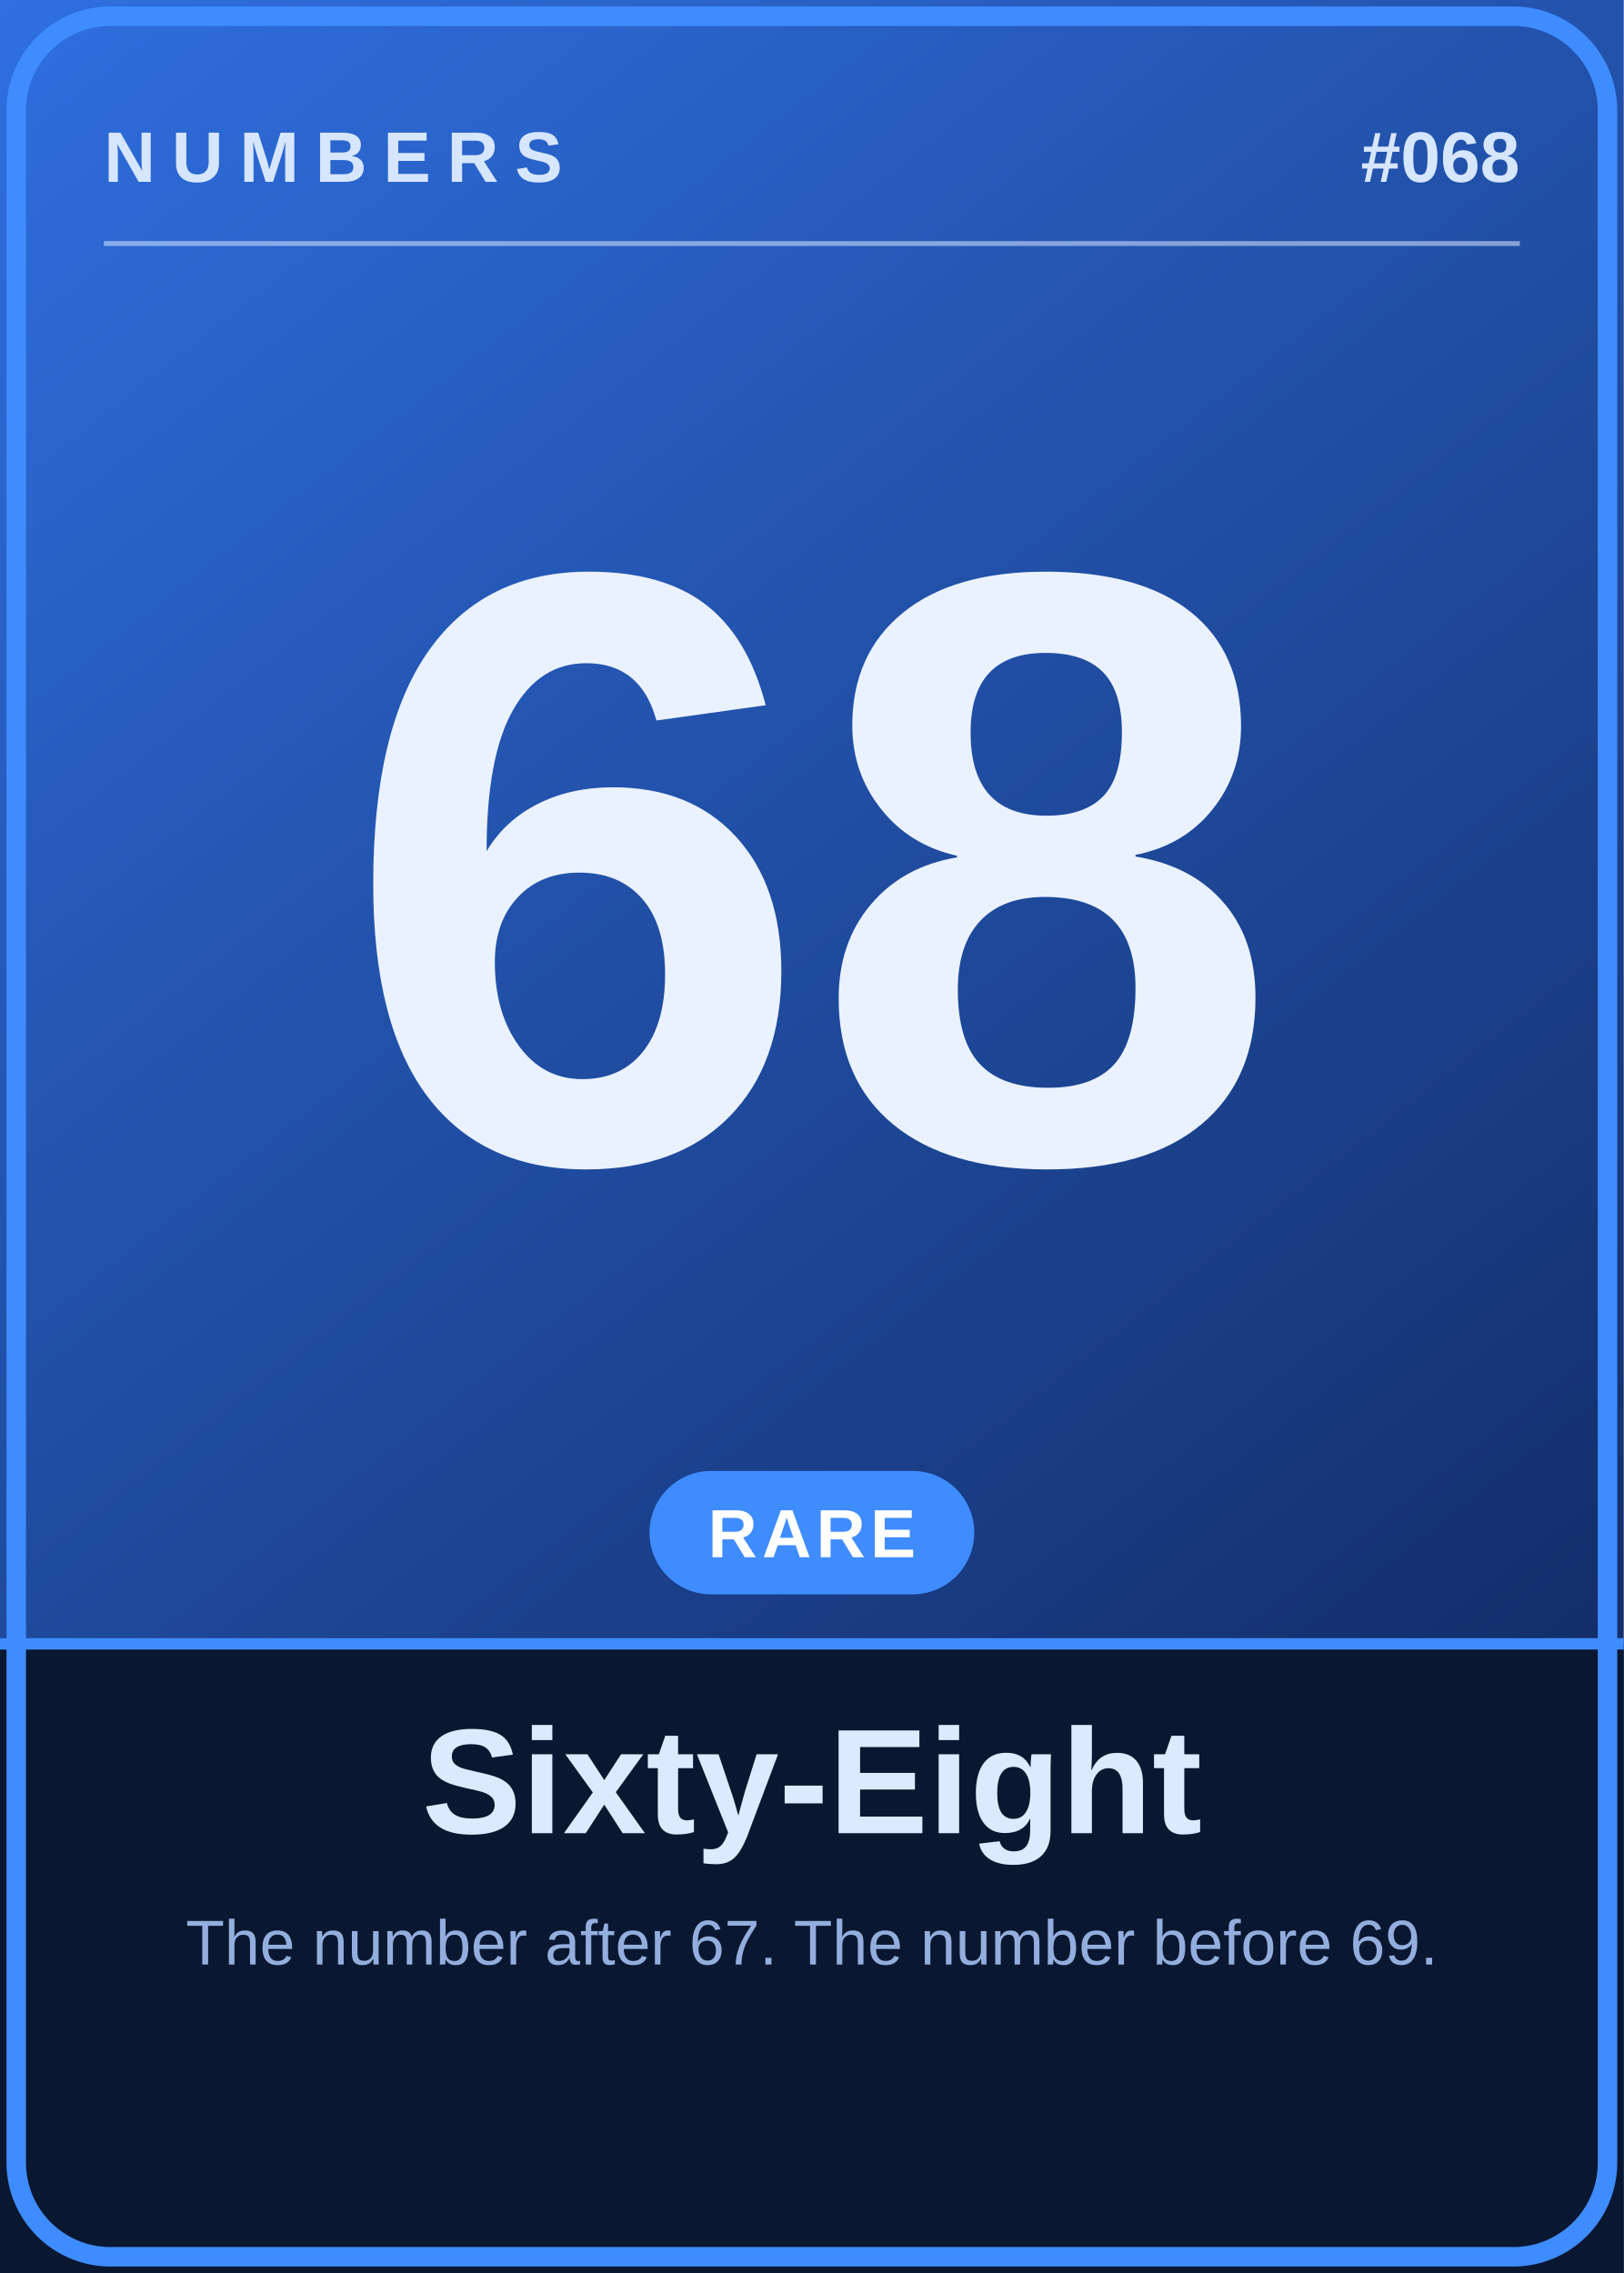
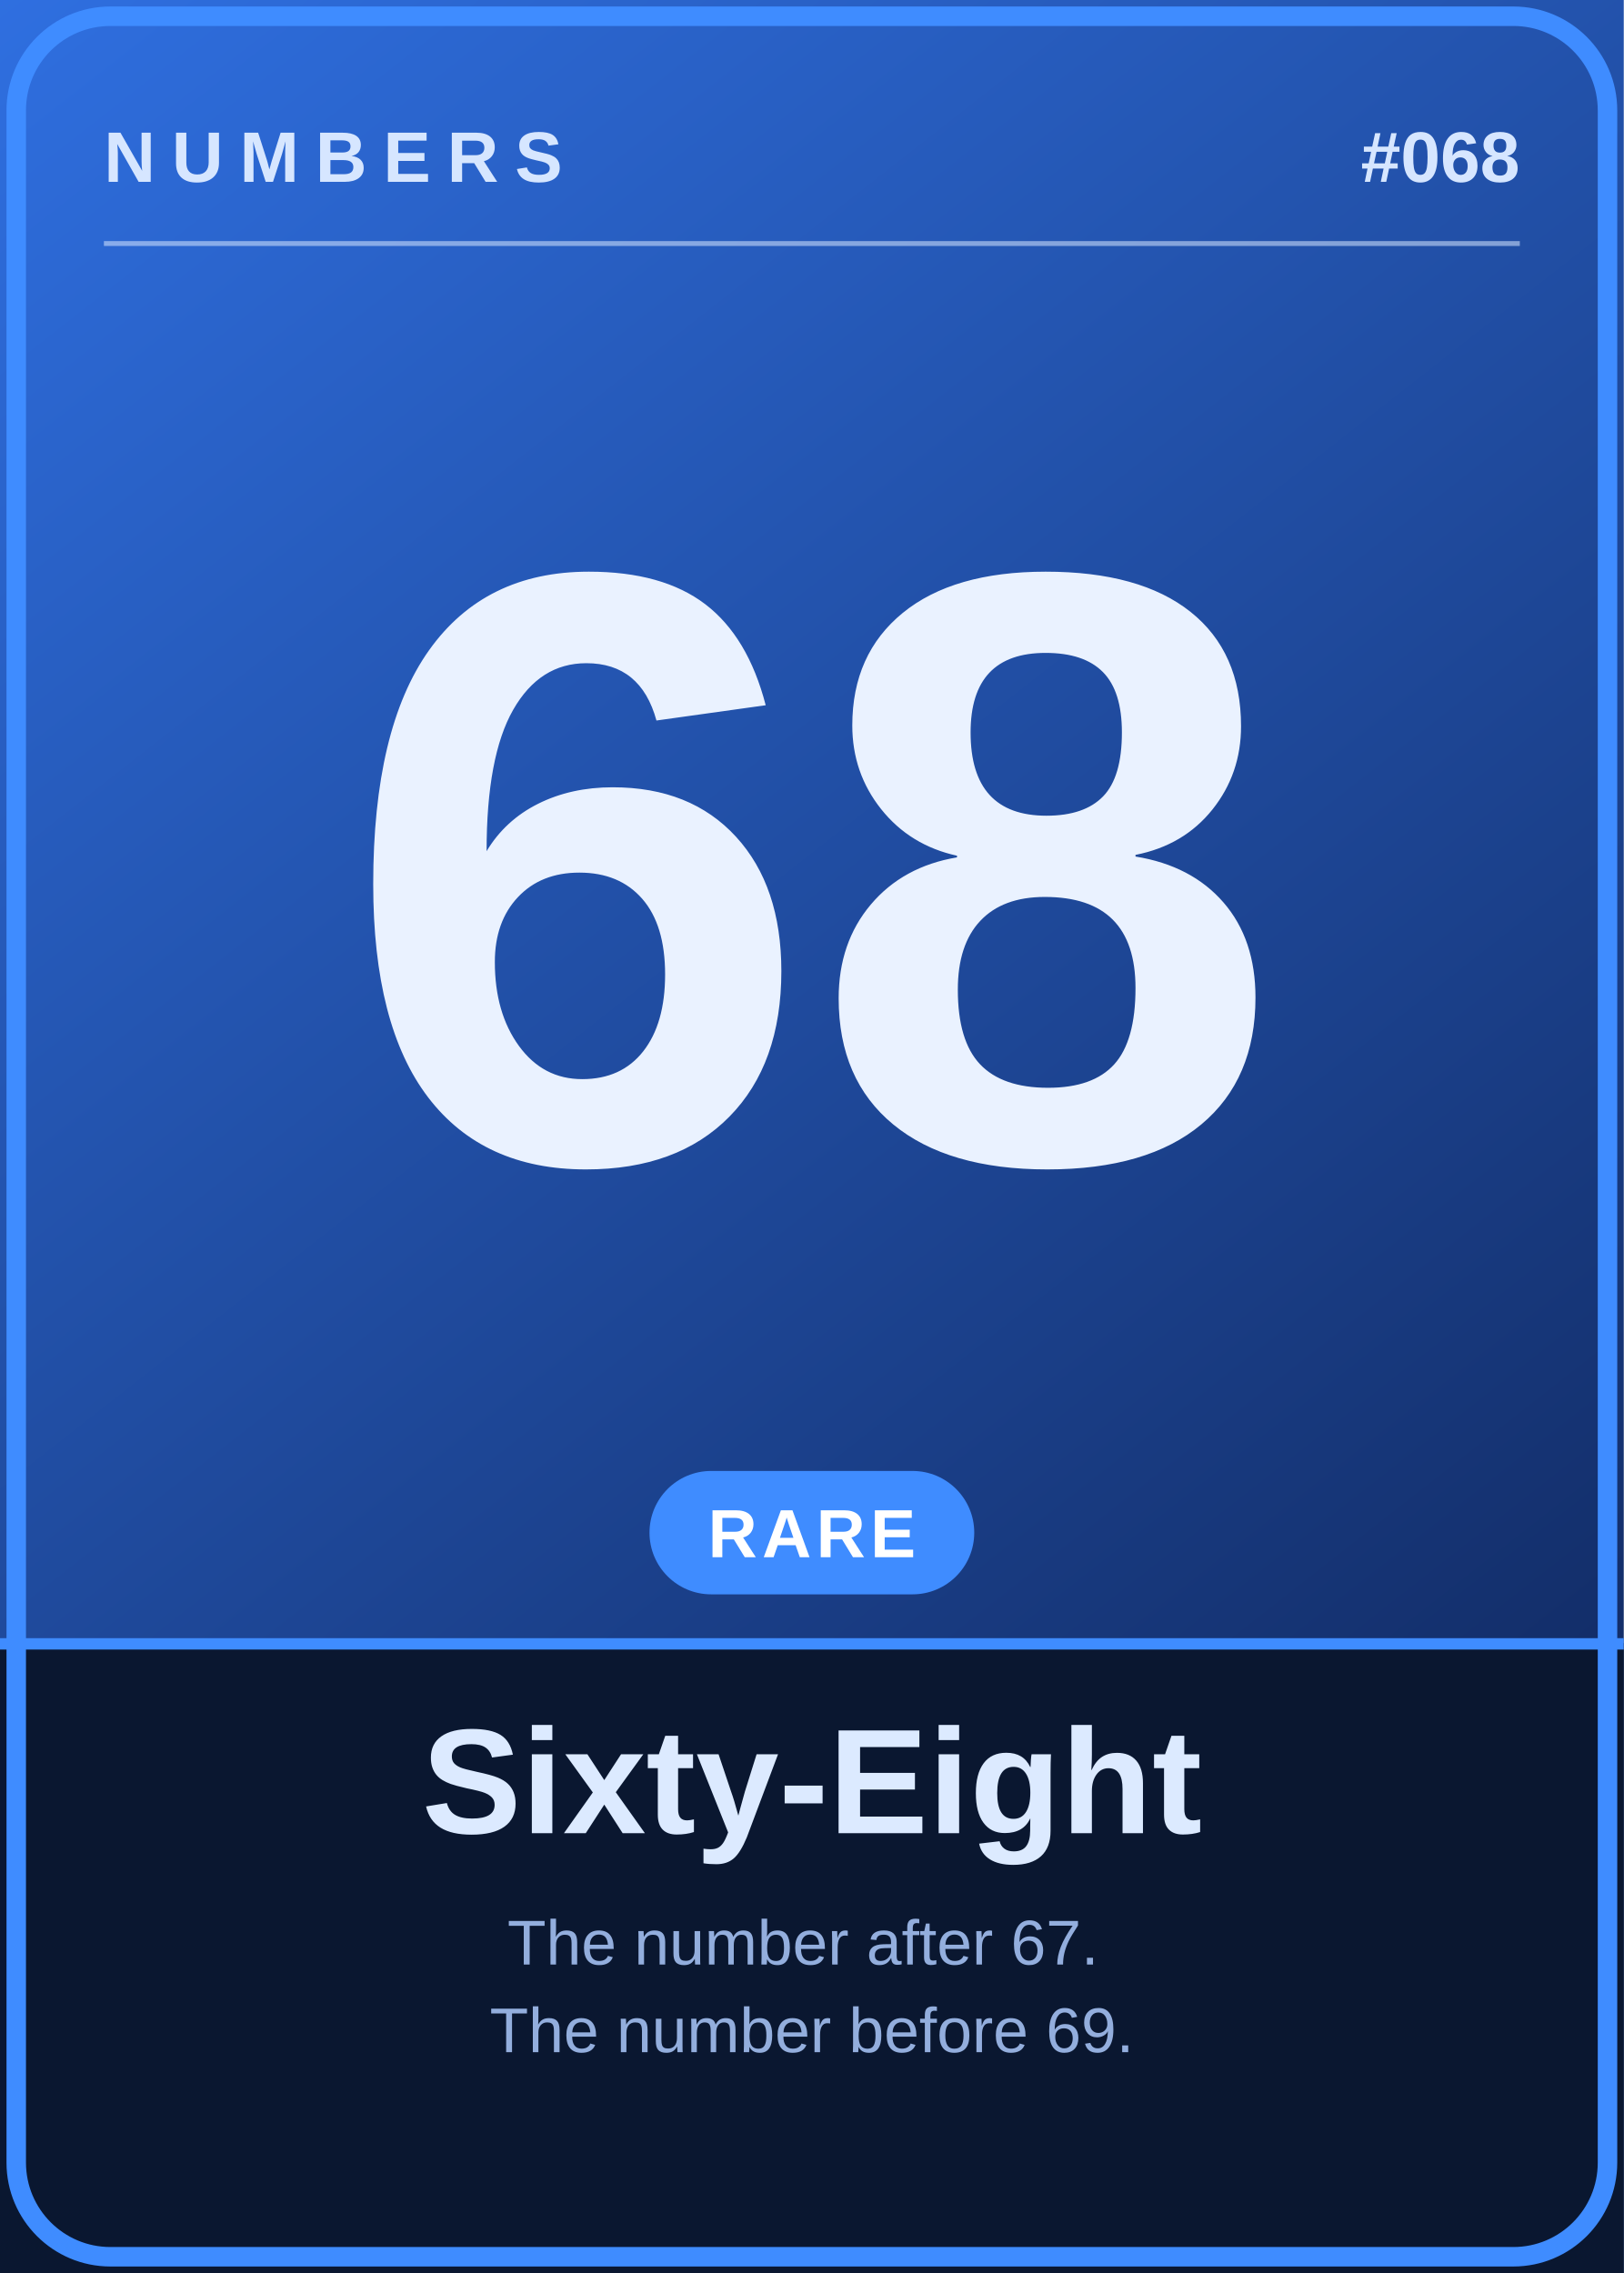
<svg xmlns="http://www.w3.org/2000/svg" viewBox="0 0 1000 1400">
  <defs>
    <linearGradient id="bg" x1="0" y1="0" x2="0.55" y2="1">
      <stop offset="0" stop-color="#2f6fe0" />
      <stop offset="1" stop-color="#122c66" />
    </linearGradient>
  </defs>
  <rect width="1000" height="1400" fill="url(#bg)" />
  <rect y="1012" width="1000" height="388" fill="#0a1730" />
  <text x="500" y="528" dy="0.36em" text-anchor="middle" font-family="Arial, Helvetica, sans-serif" font-weight="900" font-size="520" fill="#eaf2ff">68</text>
  <text x="64" y="112" font-family="Arial, Helvetica, sans-serif" font-weight="700" font-size="44" letter-spacing="10" fill="#d6e6ff">NUMBERS</text>
  <text x="936" y="112" text-anchor="end" font-family="Arial, Helvetica, sans-serif" font-weight="700" font-size="44" fill="#d6e6ff">#068</text>
  <line x1="64" y1="150" x2="936" y2="150" stroke="#d6e6ff" stroke-width="3" opacity="0.55" />
  <rect x="400" y="906" width="200" height="76" rx="38" fill="#3f8cff" />
  <text x="500" y="944" dy="0.36em" text-anchor="middle" font-family="Arial, Helvetica, sans-serif" font-weight="700" font-size="42" letter-spacing="3" fill="#ffffff">RARE</text>
  <rect y="1009" width="1000" height="7" fill="#3f8cff" />
  <text x="500" y="1096" dy="0.36em" text-anchor="middle" font-family="Arial, Helvetica, sans-serif" font-weight="700" font-size="92" fill="#dceaff">Sixty-Eight</text>
  <text y="1210" font-family="Arial, Helvetica, sans-serif" font-size="39" fill="#93aedd" text-anchor="middle">
-     <tspan x="500" dy="0">The number after 67. The number before 69.</tspan>
+     <tspan x="500" dy="0" font-size="39">The number after 67.</tspan>
+     <tspan x="500" dy="54" font-size="39">The number before 69.</tspan>
  </text>
  <rect x="10" y="10" width="980" height="1380" rx="58" fill="none" stroke="#3f8cff" stroke-width="12" />
</svg>
